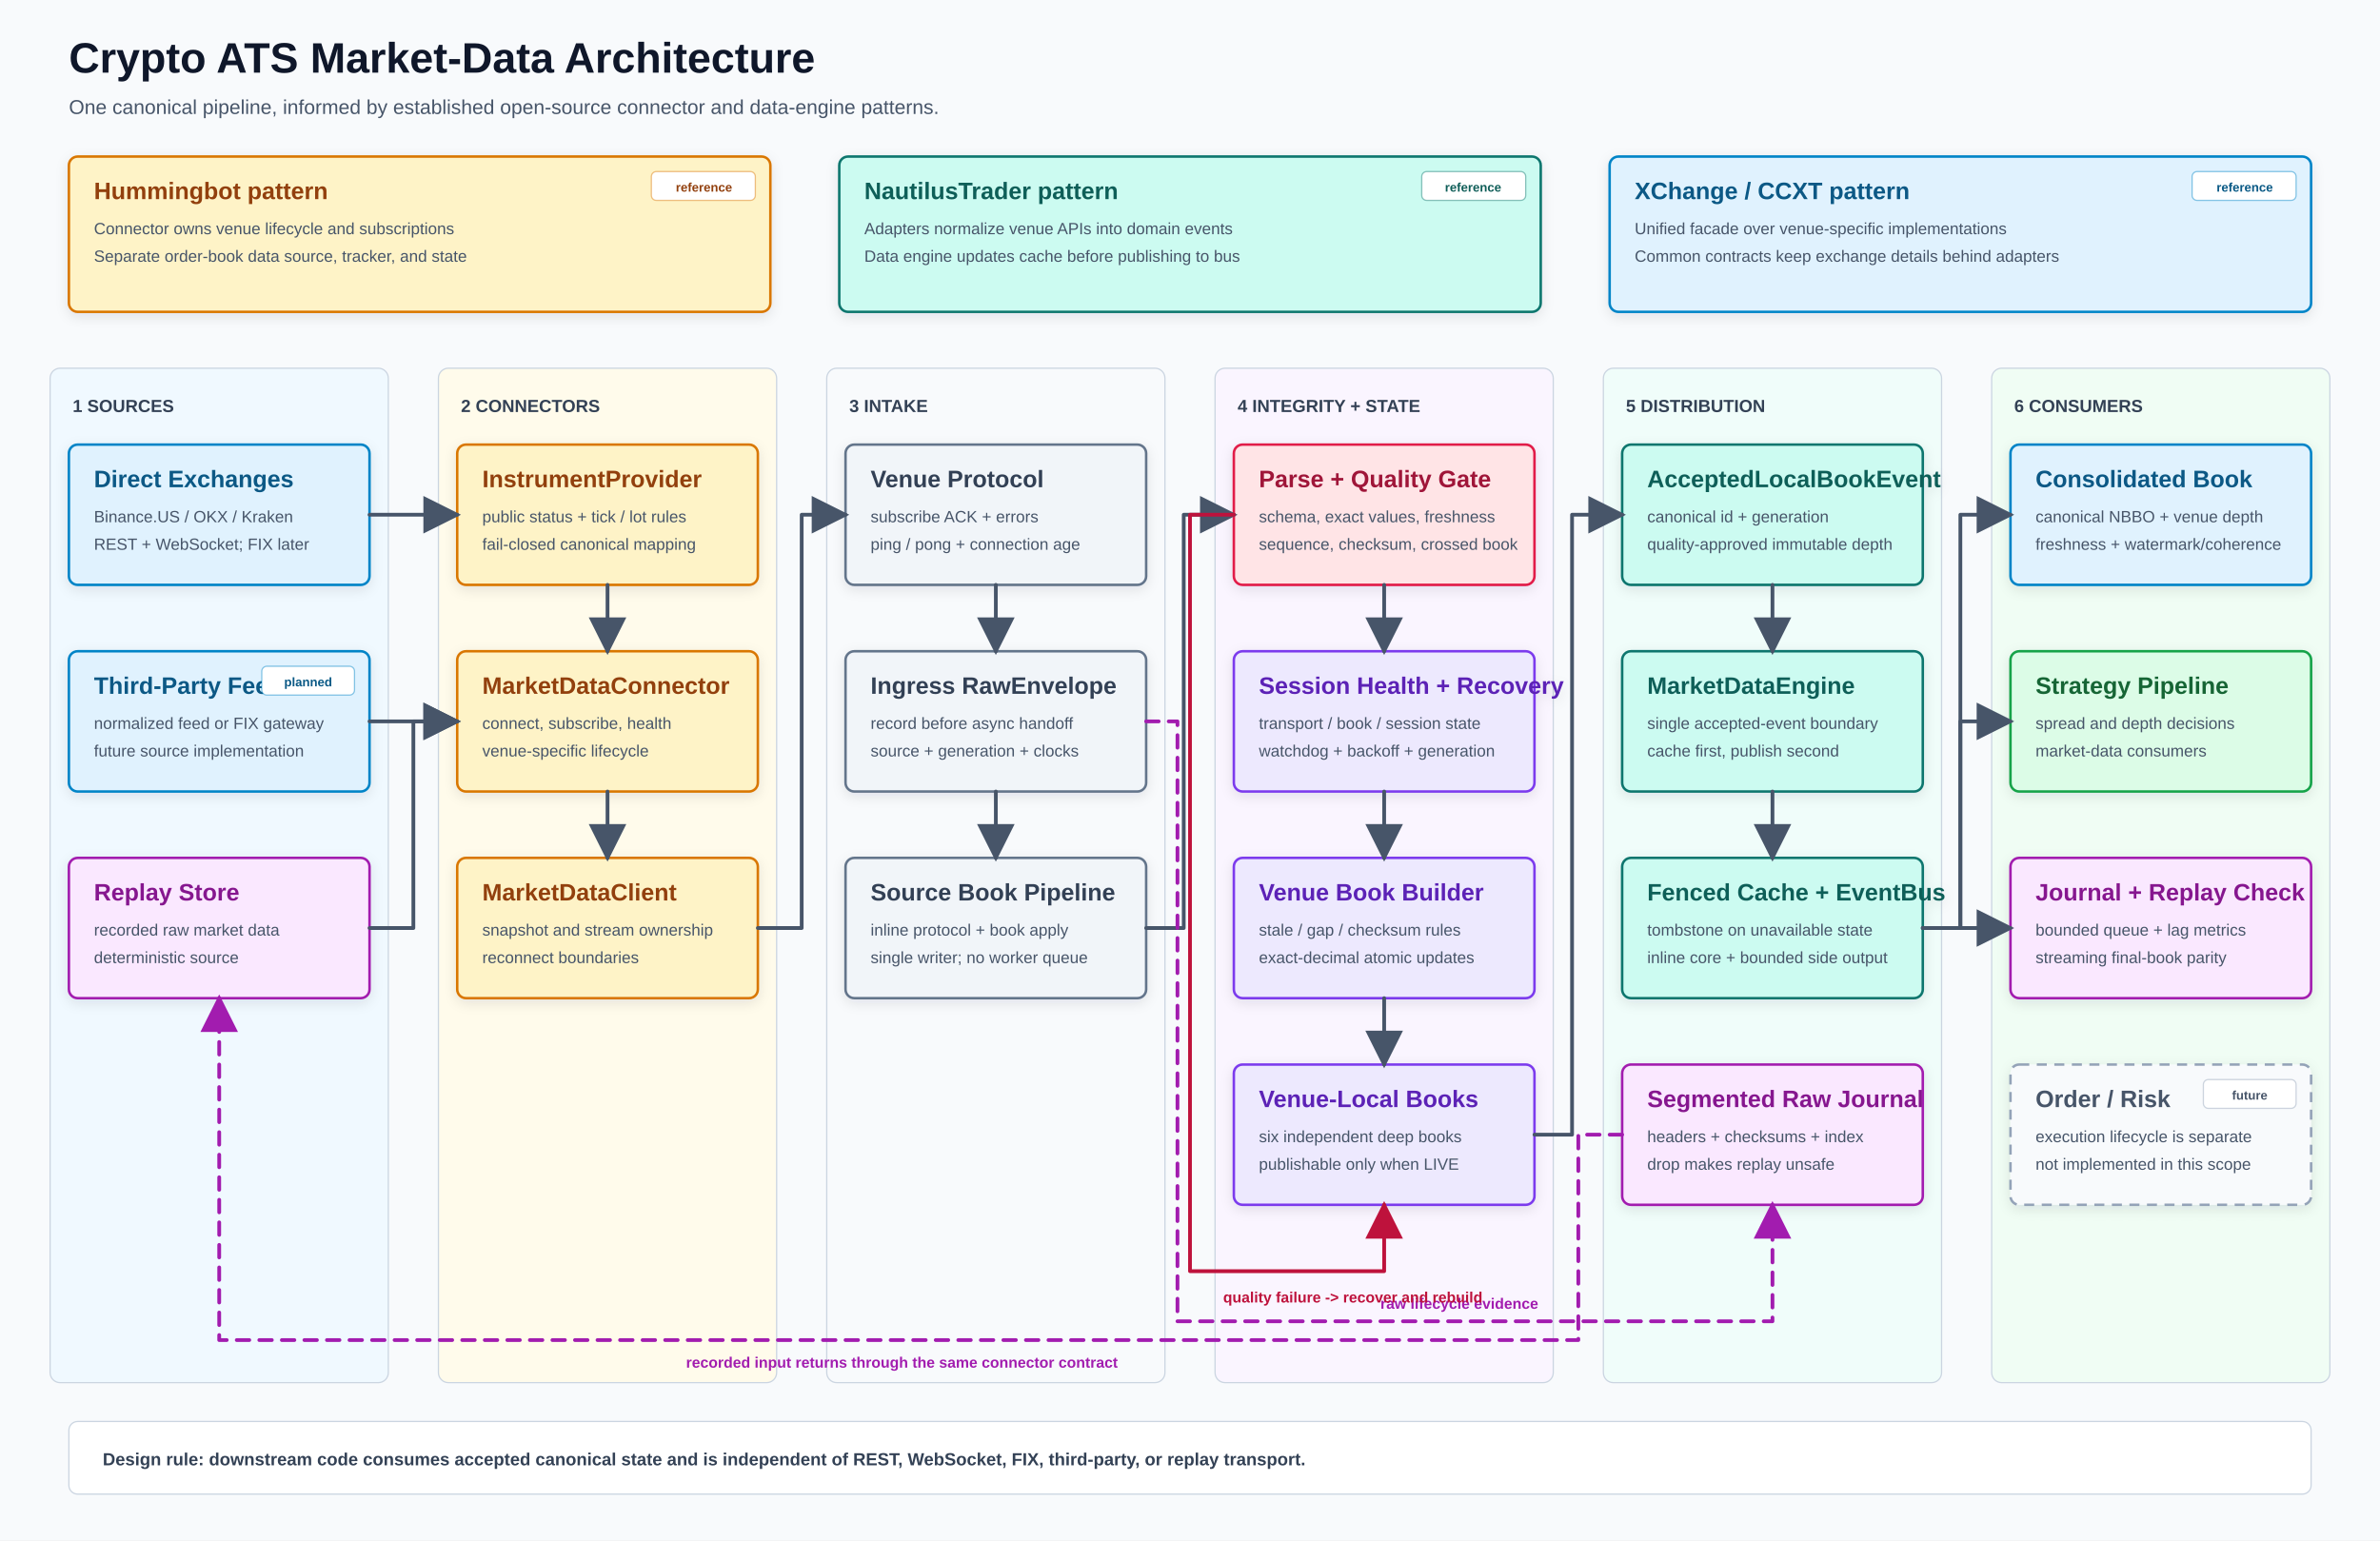
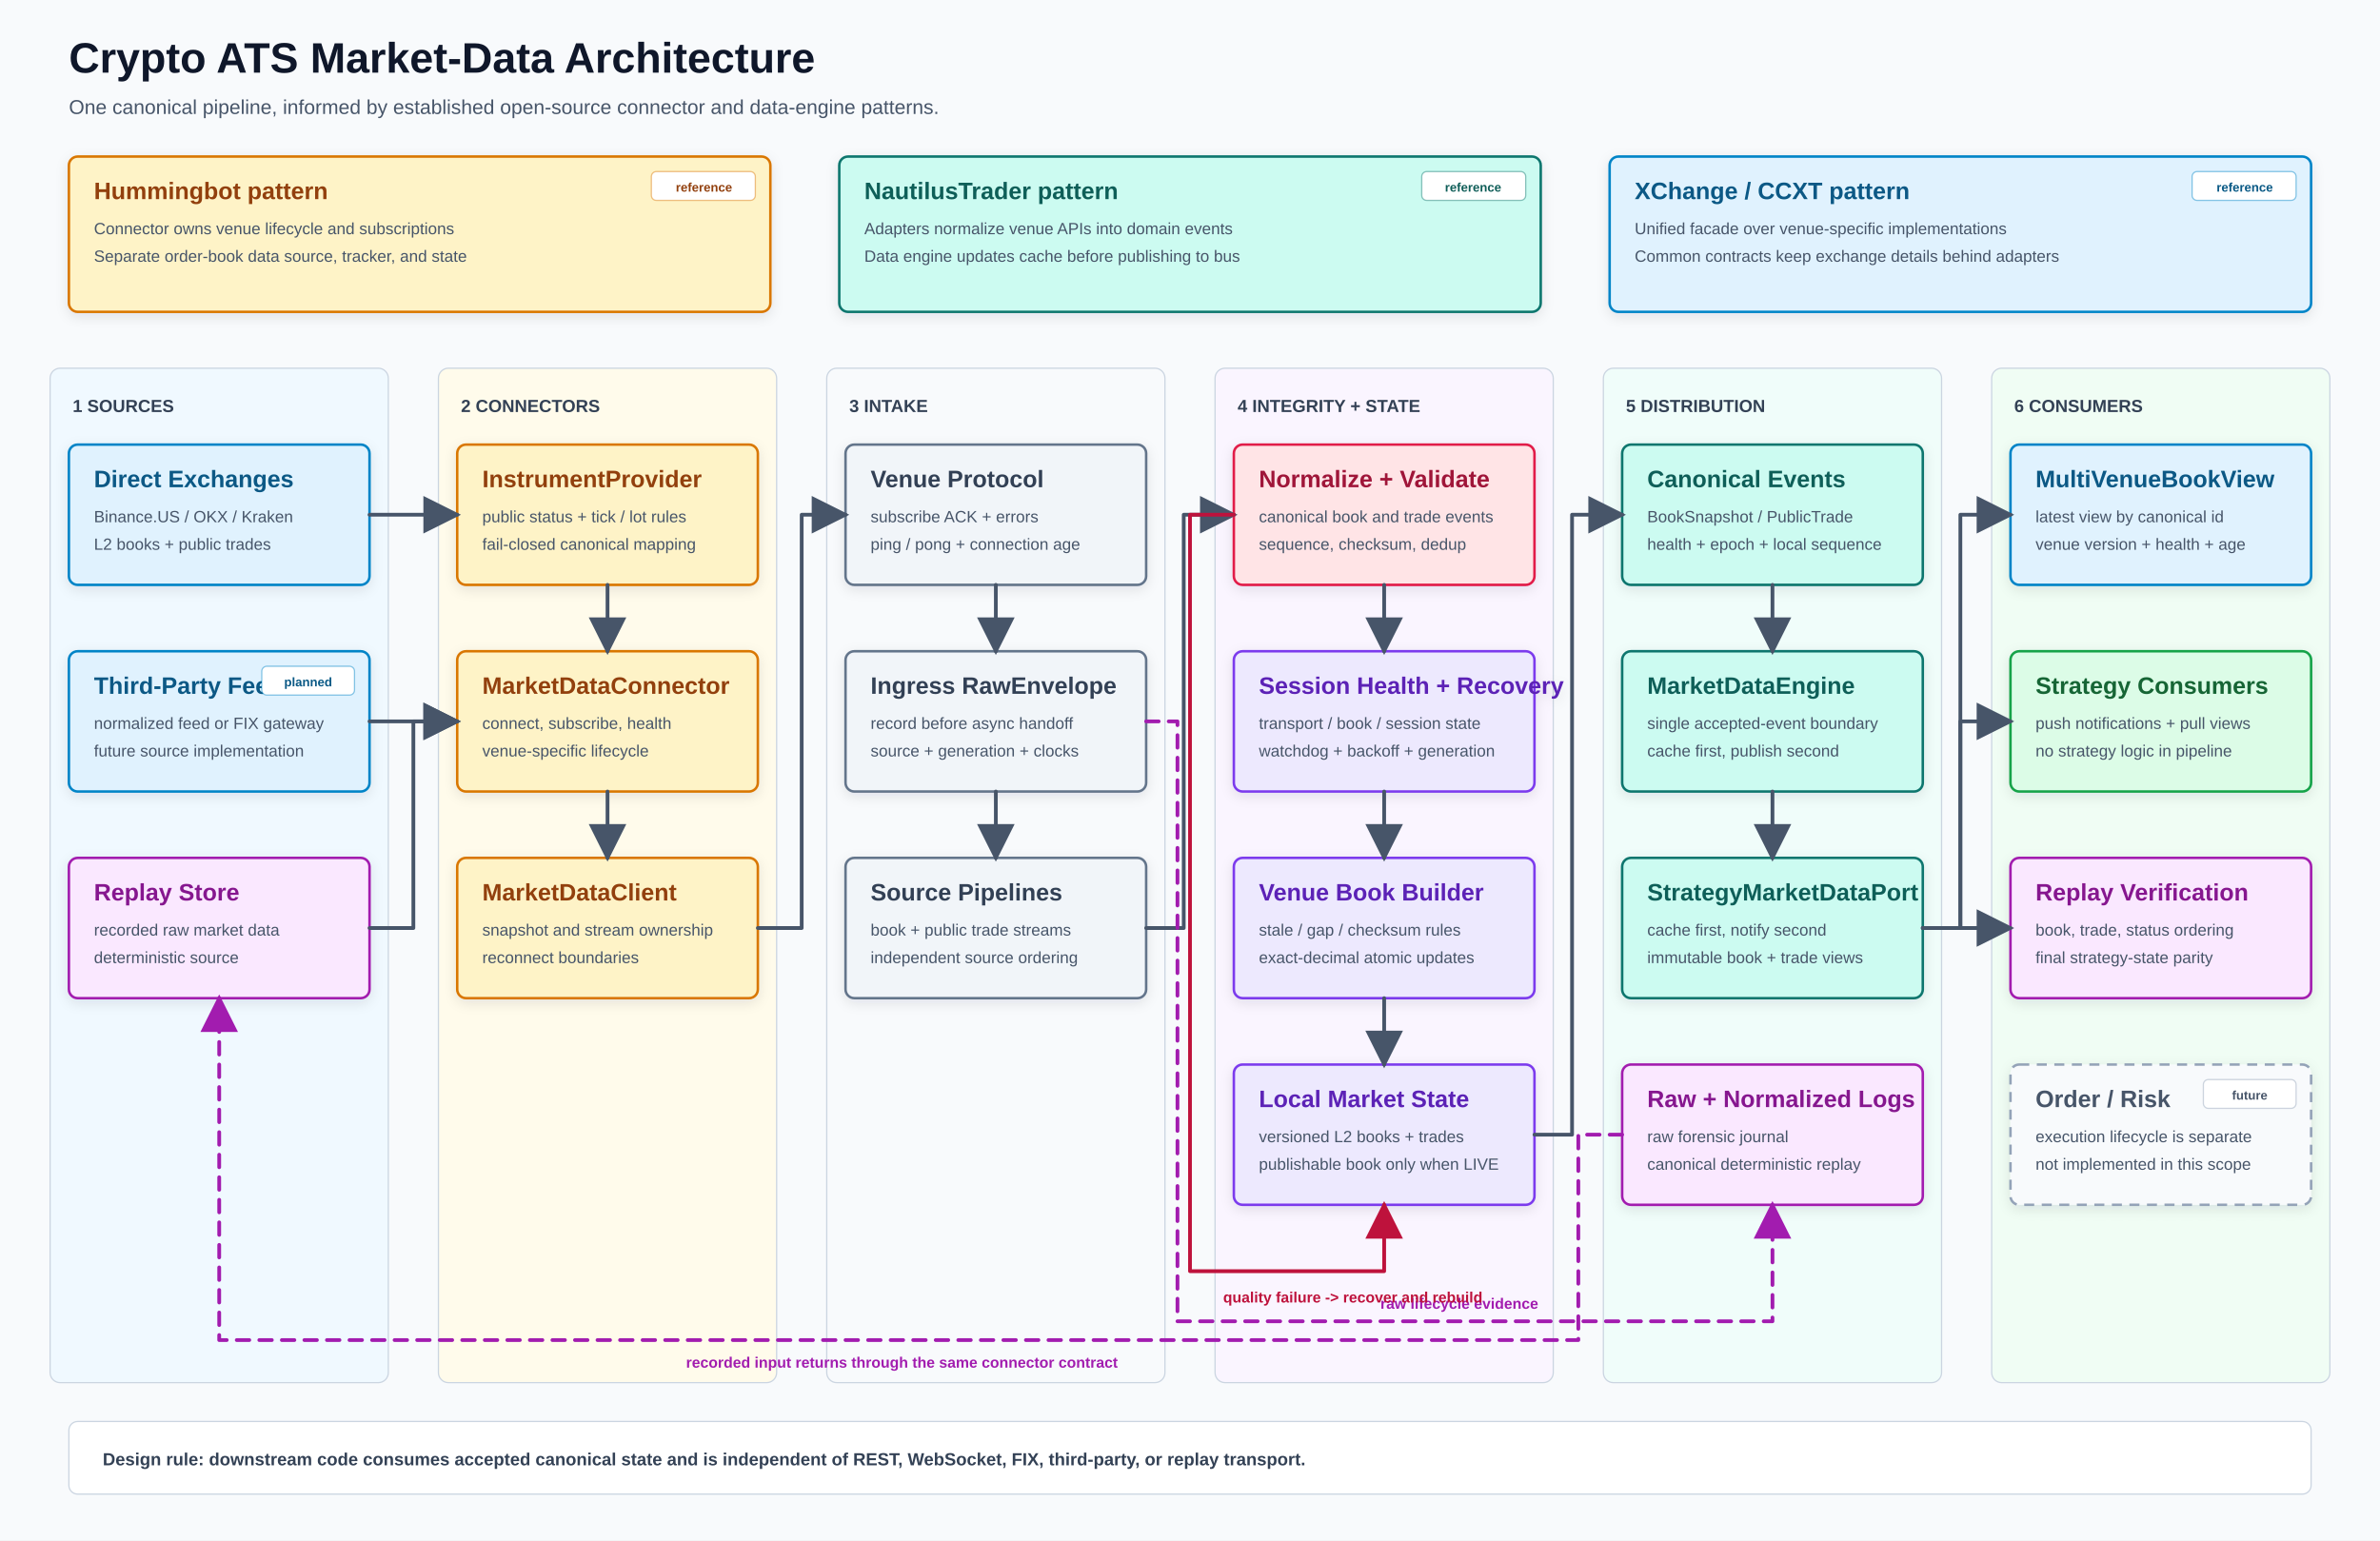
<svg xmlns="http://www.w3.org/2000/svg" width="1900" height="1230" viewBox="0 0 1900 1230" role="img" aria-labelledby="title desc">
  <defs>
    <marker id="arrow" markerWidth="12" markerHeight="12" refX="10" refY="6" orient="auto" markerUnits="strokeWidth">
      <path d="M1 1 L11 6 L1 11 Z" fill="#475569" />
    </marker>
    <marker id="failure-arrow" markerWidth="12" markerHeight="12" refX="10" refY="6" orient="auto" markerUnits="strokeWidth">
      <path d="M1 1 L11 6 L1 11 Z" fill="#be123c" />
    </marker>
    <marker id="replay-arrow" markerWidth="12" markerHeight="12" refX="10" refY="6" orient="auto" markerUnits="strokeWidth">
      <path d="M1 1 L11 6 L1 11 Z" fill="#a21caf" />
    </marker>
    <filter id="shadow" x="-15%" y="-15%" width="130%" height="140%">
      <feDropShadow dx="0" dy="3" stdDeviation="5" flood-color="#0f172a" flood-opacity="0.10" />
    </filter>
  </defs>
  <rect width="1900" height="1230" fill="#f8fafc" />
  <text x="55" y="58" font-family="Arial, sans-serif" font-size="34" font-weight="700" fill="#0f172a" text-anchor="start">Crypto ATS Market-Data Architecture</text>
  <text x="55" y="91" font-family="Arial, sans-serif" font-size="16" font-weight="400" fill="#475569" text-anchor="start">One canonical pipeline, informed by established open-source connector and data-engine patterns.</text>
  <g filter="url(#shadow)">
    <rect x="55" y="125" width="560" height="124" rx="7" fill="#fef3c7" stroke="#d97706" stroke-width="2" />
    <text x="75" y="159" font-family="Arial, sans-serif" font-size="19" font-weight="700" fill="#92400e" text-anchor="start">Hummingbot pattern</text>
    <text x="75" y="187" font-family="Arial, sans-serif" font-size="13" font-weight="400" fill="#475569" text-anchor="start">Connector owns venue lifecycle and subscriptions</text>
    <text x="75" y="209" font-family="Arial, sans-serif" font-size="13" font-weight="400" fill="#475569" text-anchor="start">Separate order-book data source, tracker, and state</text>
    <rect x="520" y="137" width="83" height="23" rx="4" fill="#ffffff" stroke="#d97706" stroke-opacity="0.45" />
    <text x="562" y="153" font-family="Arial, sans-serif" font-size="10" font-weight="700" fill="#92400e" text-anchor="middle">reference</text>
  </g>
  <g filter="url(#shadow)">
    <rect x="670" y="125" width="560" height="124" rx="7" fill="#ccfbf1" stroke="#0f766e" stroke-width="2" />
    <text x="690" y="159" font-family="Arial, sans-serif" font-size="19" font-weight="700" fill="#115e59" text-anchor="start">NautilusTrader pattern</text>
    <text x="690" y="187" font-family="Arial, sans-serif" font-size="13" font-weight="400" fill="#475569" text-anchor="start">Adapters normalize venue APIs into domain events</text>
    <text x="690" y="209" font-family="Arial, sans-serif" font-size="13" font-weight="400" fill="#475569" text-anchor="start">Data engine updates cache before publishing to bus</text>
    <rect x="1135" y="137" width="83" height="23" rx="4" fill="#ffffff" stroke="#0f766e" stroke-opacity="0.45" />
    <text x="1176" y="153" font-family="Arial, sans-serif" font-size="10" font-weight="700" fill="#115e59" text-anchor="middle">reference</text>
  </g>
  <g filter="url(#shadow)">
    <rect x="1285" y="125" width="560" height="124" rx="7" fill="#e0f2fe" stroke="#0284c7" stroke-width="2" />
    <text x="1305" y="159" font-family="Arial, sans-serif" font-size="19" font-weight="700" fill="#075985" text-anchor="start">XChange / CCXT pattern</text>
    <text x="1305" y="187" font-family="Arial, sans-serif" font-size="13" font-weight="400" fill="#475569" text-anchor="start">Unified facade over venue-specific implementations</text>
    <text x="1305" y="209" font-family="Arial, sans-serif" font-size="13" font-weight="400" fill="#475569" text-anchor="start">Common contracts keep exchange details behind adapters</text>
    <rect x="1750" y="137" width="83" height="23" rx="4" fill="#ffffff" stroke="#0284c7" stroke-opacity="0.45" />
    <text x="1792" y="153" font-family="Arial, sans-serif" font-size="10" font-weight="700" fill="#075985" text-anchor="middle">reference</text>
  </g>
  <rect x="40" y="294" width="270" height="810" rx="8" fill="#f0f9ff" stroke="#cbd5e1" />
  <text x="58" y="329" font-family="Arial, sans-serif" font-size="14" font-weight="700" fill="#334155" text-anchor="start">1  SOURCES</text>
  <rect x="350" y="294" width="270" height="810" rx="8" fill="#fffbeb" stroke="#cbd5e1" />
  <text x="368" y="329" font-family="Arial, sans-serif" font-size="14" font-weight="700" fill="#334155" text-anchor="start">2  CONNECTORS</text>
  <rect x="660" y="294" width="270" height="810" rx="8" fill="#f8fafc" stroke="#cbd5e1" />
  <text x="678" y="329" font-family="Arial, sans-serif" font-size="14" font-weight="700" fill="#334155" text-anchor="start">3  INTAKE</text>
  <rect x="970" y="294" width="270" height="810" rx="8" fill="#faf5ff" stroke="#cbd5e1" />
  <text x="988" y="329" font-family="Arial, sans-serif" font-size="14" font-weight="700" fill="#334155" text-anchor="start">4  INTEGRITY + STATE</text>
  <rect x="1280" y="294" width="270" height="810" rx="8" fill="#f0fdfa" stroke="#cbd5e1" />
  <text x="1298" y="329" font-family="Arial, sans-serif" font-size="14" font-weight="700" fill="#334155" text-anchor="start">5  DISTRIBUTION</text>
  <rect x="1590" y="294" width="270" height="810" rx="8" fill="#f0fdf4" stroke="#cbd5e1" />
  <text x="1608" y="329" font-family="Arial, sans-serif" font-size="14" font-weight="700" fill="#334155" text-anchor="start">6  CONSUMERS</text>
  <g filter="url(#shadow)">
    <rect x="55" y="355" width="240" height="112" rx="7" fill="#e0f2fe" stroke="#0284c7" stroke-width="2" />
    <text x="75" y="389" font-family="Arial, sans-serif" font-size="19" font-weight="700" fill="#075985" text-anchor="start">Direct Exchanges</text>
    <text x="75" y="417" font-family="Arial, sans-serif" font-size="13" font-weight="400" fill="#475569" text-anchor="start">Binance.US / OKX / Kraken</text>
-     <text x="75" y="439" font-family="Arial, sans-serif" font-size="13" font-weight="400" fill="#475569" text-anchor="start">REST + WebSocket; FIX later</text>
+     <text x="75" y="439" font-family="Arial, sans-serif" font-size="13" font-weight="400" fill="#475569" text-anchor="start">L2 books + public trades</text>
  </g>
  <g filter="url(#shadow)">
    <rect x="55" y="520" width="240" height="112" rx="7" fill="#e0f2fe" stroke="#0284c7" stroke-width="2" />
    <text x="75" y="554" font-family="Arial, sans-serif" font-size="19" font-weight="700" fill="#075985" text-anchor="start">Third-Party Feeds</text>
    <text x="75" y="582" font-family="Arial, sans-serif" font-size="13" font-weight="400" fill="#475569" text-anchor="start">normalized feed or FIX gateway</text>
    <text x="75" y="604" font-family="Arial, sans-serif" font-size="13" font-weight="400" fill="#475569" text-anchor="start">future source implementation</text>
    <rect x="209" y="532" width="74" height="23" rx="4" fill="#ffffff" stroke="#0284c7" stroke-opacity="0.45" />
    <text x="246" y="548" font-family="Arial, sans-serif" font-size="10" font-weight="700" fill="#075985" text-anchor="middle">planned</text>
  </g>
  <g filter="url(#shadow)">
    <rect x="55" y="685" width="240" height="112" rx="7" fill="#fae8ff" stroke="#a21caf" stroke-width="2" />
    <text x="75" y="719" font-family="Arial, sans-serif" font-size="19" font-weight="700" fill="#86198f" text-anchor="start">Replay Store</text>
    <text x="75" y="747" font-family="Arial, sans-serif" font-size="13" font-weight="400" fill="#475569" text-anchor="start">recorded raw market data</text>
    <text x="75" y="769" font-family="Arial, sans-serif" font-size="13" font-weight="400" fill="#475569" text-anchor="start">deterministic source</text>
  </g>
  <g filter="url(#shadow)">
    <rect x="365" y="355" width="240" height="112" rx="7" fill="#fef3c7" stroke="#d97706" stroke-width="2" />
    <text x="385" y="389" font-family="Arial, sans-serif" font-size="19" font-weight="700" fill="#92400e" text-anchor="start">InstrumentProvider</text>
    <text x="385" y="417" font-family="Arial, sans-serif" font-size="13" font-weight="400" fill="#475569" text-anchor="start">public status + tick / lot rules</text>
    <text x="385" y="439" font-family="Arial, sans-serif" font-size="13" font-weight="400" fill="#475569" text-anchor="start">fail-closed canonical mapping</text>
  </g>
  <g filter="url(#shadow)">
    <rect x="365" y="520" width="240" height="112" rx="7" fill="#fef3c7" stroke="#d97706" stroke-width="2" />
    <text x="385" y="554" font-family="Arial, sans-serif" font-size="19" font-weight="700" fill="#92400e" text-anchor="start">MarketDataConnector</text>
    <text x="385" y="582" font-family="Arial, sans-serif" font-size="13" font-weight="400" fill="#475569" text-anchor="start">connect, subscribe, health</text>
    <text x="385" y="604" font-family="Arial, sans-serif" font-size="13" font-weight="400" fill="#475569" text-anchor="start">venue-specific lifecycle</text>
  </g>
  <g filter="url(#shadow)">
    <rect x="365" y="685" width="240" height="112" rx="7" fill="#fef3c7" stroke="#d97706" stroke-width="2" />
    <text x="385" y="719" font-family="Arial, sans-serif" font-size="19" font-weight="700" fill="#92400e" text-anchor="start">MarketDataClient</text>
    <text x="385" y="747" font-family="Arial, sans-serif" font-size="13" font-weight="400" fill="#475569" text-anchor="start">snapshot and stream ownership</text>
    <text x="385" y="769" font-family="Arial, sans-serif" font-size="13" font-weight="400" fill="#475569" text-anchor="start">reconnect boundaries</text>
  </g>
  <g filter="url(#shadow)">
    <rect x="675" y="355" width="240" height="112" rx="7" fill="#f1f5f9" stroke="#64748b" stroke-width="2" />
    <text x="695" y="389" font-family="Arial, sans-serif" font-size="19" font-weight="700" fill="#334155" text-anchor="start">Venue Protocol</text>
    <text x="695" y="417" font-family="Arial, sans-serif" font-size="13" font-weight="400" fill="#475569" text-anchor="start">subscribe ACK + errors</text>
    <text x="695" y="439" font-family="Arial, sans-serif" font-size="13" font-weight="400" fill="#475569" text-anchor="start">ping / pong + connection age</text>
  </g>
  <g filter="url(#shadow)">
    <rect x="675" y="520" width="240" height="112" rx="7" fill="#f1f5f9" stroke="#64748b" stroke-width="2" />
    <text x="695" y="554" font-family="Arial, sans-serif" font-size="19" font-weight="700" fill="#334155" text-anchor="start">Ingress RawEnvelope</text>
    <text x="695" y="582" font-family="Arial, sans-serif" font-size="13" font-weight="400" fill="#475569" text-anchor="start">record before async handoff</text>
    <text x="695" y="604" font-family="Arial, sans-serif" font-size="13" font-weight="400" fill="#475569" text-anchor="start">source + generation + clocks</text>
  </g>
  <g filter="url(#shadow)">
    <rect x="675" y="685" width="240" height="112" rx="7" fill="#f1f5f9" stroke="#64748b" stroke-width="2" />
-     <text x="695" y="719" font-family="Arial, sans-serif" font-size="19" font-weight="700" fill="#334155" text-anchor="start">Source Book Pipeline</text>
-     <text x="695" y="747" font-family="Arial, sans-serif" font-size="13" font-weight="400" fill="#475569" text-anchor="start">inline protocol + book apply</text>
-     <text x="695" y="769" font-family="Arial, sans-serif" font-size="13" font-weight="400" fill="#475569" text-anchor="start">single writer; no worker queue</text>
+     <text x="695" y="719" font-family="Arial, sans-serif" font-size="19" font-weight="700" fill="#334155" text-anchor="start">Source Pipelines</text>
+     <text x="695" y="747" font-family="Arial, sans-serif" font-size="13" font-weight="400" fill="#475569" text-anchor="start">book + public trade streams</text>
+     <text x="695" y="769" font-family="Arial, sans-serif" font-size="13" font-weight="400" fill="#475569" text-anchor="start">independent source ordering</text>
  </g>
  <g filter="url(#shadow)">
    <rect x="985" y="355" width="240" height="112" rx="7" fill="#ffe4e6" stroke="#e11d48" stroke-width="2" />
-     <text x="1005" y="389" font-family="Arial, sans-serif" font-size="19" font-weight="700" fill="#9f1239" text-anchor="start">Parse + Quality Gate</text>
-     <text x="1005" y="417" font-family="Arial, sans-serif" font-size="13" font-weight="400" fill="#475569" text-anchor="start">schema, exact values, freshness</text>
-     <text x="1005" y="439" font-family="Arial, sans-serif" font-size="13" font-weight="400" fill="#475569" text-anchor="start">sequence, checksum, crossed book</text>
+     <text x="1005" y="389" font-family="Arial, sans-serif" font-size="19" font-weight="700" fill="#9f1239" text-anchor="start">Normalize + Validate</text>
+     <text x="1005" y="417" font-family="Arial, sans-serif" font-size="13" font-weight="400" fill="#475569" text-anchor="start">canonical book and trade events</text>
+     <text x="1005" y="439" font-family="Arial, sans-serif" font-size="13" font-weight="400" fill="#475569" text-anchor="start">sequence, checksum, dedup</text>
  </g>
  <g filter="url(#shadow)">
    <rect x="985" y="520" width="240" height="112" rx="7" fill="#ede9fe" stroke="#7c3aed" stroke-width="2" />
    <text x="1005" y="554" font-family="Arial, sans-serif" font-size="19" font-weight="700" fill="#5b21b6" text-anchor="start">Session Health + Recovery</text>
    <text x="1005" y="582" font-family="Arial, sans-serif" font-size="13" font-weight="400" fill="#475569" text-anchor="start">transport / book / session state</text>
    <text x="1005" y="604" font-family="Arial, sans-serif" font-size="13" font-weight="400" fill="#475569" text-anchor="start">watchdog + backoff + generation</text>
  </g>
  <g filter="url(#shadow)">
    <rect x="985" y="685" width="240" height="112" rx="7" fill="#ede9fe" stroke="#7c3aed" stroke-width="2" />
    <text x="1005" y="719" font-family="Arial, sans-serif" font-size="19" font-weight="700" fill="#5b21b6" text-anchor="start">Venue Book Builder</text>
    <text x="1005" y="747" font-family="Arial, sans-serif" font-size="13" font-weight="400" fill="#475569" text-anchor="start">stale / gap / checksum rules</text>
    <text x="1005" y="769" font-family="Arial, sans-serif" font-size="13" font-weight="400" fill="#475569" text-anchor="start">exact-decimal atomic updates</text>
  </g>
  <g filter="url(#shadow)">
    <rect x="985" y="850" width="240" height="112" rx="7" fill="#ede9fe" stroke="#7c3aed" stroke-width="2" />
-     <text x="1005" y="884" font-family="Arial, sans-serif" font-size="19" font-weight="700" fill="#5b21b6" text-anchor="start">Venue-Local Books</text>
-     <text x="1005" y="912" font-family="Arial, sans-serif" font-size="13" font-weight="400" fill="#475569" text-anchor="start">six independent deep books</text>
-     <text x="1005" y="934" font-family="Arial, sans-serif" font-size="13" font-weight="400" fill="#475569" text-anchor="start">publishable only when LIVE</text>
+     <text x="1005" y="884" font-family="Arial, sans-serif" font-size="19" font-weight="700" fill="#5b21b6" text-anchor="start">Local Market State</text>
+     <text x="1005" y="912" font-family="Arial, sans-serif" font-size="13" font-weight="400" fill="#475569" text-anchor="start">versioned L2 books + trades</text>
+     <text x="1005" y="934" font-family="Arial, sans-serif" font-size="13" font-weight="400" fill="#475569" text-anchor="start">publishable book only when LIVE</text>
  </g>
  <g filter="url(#shadow)">
    <rect x="1295" y="355" width="240" height="112" rx="7" fill="#ccfbf1" stroke="#0f766e" stroke-width="2" />
-     <text x="1315" y="389" font-family="Arial, sans-serif" font-size="19" font-weight="700" fill="#115e59" text-anchor="start">AcceptedLocalBookEvent</text>
-     <text x="1315" y="417" font-family="Arial, sans-serif" font-size="13" font-weight="400" fill="#475569" text-anchor="start">canonical id + generation</text>
-     <text x="1315" y="439" font-family="Arial, sans-serif" font-size="13" font-weight="400" fill="#475569" text-anchor="start">quality-approved immutable depth</text>
+     <text x="1315" y="389" font-family="Arial, sans-serif" font-size="19" font-weight="700" fill="#115e59" text-anchor="start">Canonical Events</text>
+     <text x="1315" y="417" font-family="Arial, sans-serif" font-size="13" font-weight="400" fill="#475569" text-anchor="start">BookSnapshot / PublicTrade</text>
+     <text x="1315" y="439" font-family="Arial, sans-serif" font-size="13" font-weight="400" fill="#475569" text-anchor="start">health + epoch + local sequence</text>
  </g>
  <g filter="url(#shadow)">
    <rect x="1295" y="520" width="240" height="112" rx="7" fill="#ccfbf1" stroke="#0f766e" stroke-width="2" />
    <text x="1315" y="554" font-family="Arial, sans-serif" font-size="19" font-weight="700" fill="#115e59" text-anchor="start">MarketDataEngine</text>
    <text x="1315" y="582" font-family="Arial, sans-serif" font-size="13" font-weight="400" fill="#475569" text-anchor="start">single accepted-event boundary</text>
    <text x="1315" y="604" font-family="Arial, sans-serif" font-size="13" font-weight="400" fill="#475569" text-anchor="start">cache first, publish second</text>
  </g>
  <g filter="url(#shadow)">
    <rect x="1295" y="685" width="240" height="112" rx="7" fill="#ccfbf1" stroke="#0f766e" stroke-width="2" />
-     <text x="1315" y="719" font-family="Arial, sans-serif" font-size="19" font-weight="700" fill="#115e59" text-anchor="start">Fenced Cache + EventBus</text>
-     <text x="1315" y="747" font-family="Arial, sans-serif" font-size="13" font-weight="400" fill="#475569" text-anchor="start">tombstone on unavailable state</text>
-     <text x="1315" y="769" font-family="Arial, sans-serif" font-size="13" font-weight="400" fill="#475569" text-anchor="start">inline core + bounded side output</text>
+     <text x="1315" y="719" font-family="Arial, sans-serif" font-size="19" font-weight="700" fill="#115e59" text-anchor="start">StrategyMarketDataPort</text>
+     <text x="1315" y="747" font-family="Arial, sans-serif" font-size="13" font-weight="400" fill="#475569" text-anchor="start">cache first, notify second</text>
+     <text x="1315" y="769" font-family="Arial, sans-serif" font-size="13" font-weight="400" fill="#475569" text-anchor="start">immutable book + trade views</text>
  </g>
  <g filter="url(#shadow)">
    <rect x="1295" y="850" width="240" height="112" rx="7" fill="#fae8ff" stroke="#a21caf" stroke-width="2" />
-     <text x="1315" y="884" font-family="Arial, sans-serif" font-size="19" font-weight="700" fill="#86198f" text-anchor="start">Segmented Raw Journal</text>
-     <text x="1315" y="912" font-family="Arial, sans-serif" font-size="13" font-weight="400" fill="#475569" text-anchor="start">headers + checksums + index</text>
-     <text x="1315" y="934" font-family="Arial, sans-serif" font-size="13" font-weight="400" fill="#475569" text-anchor="start">drop makes replay unsafe</text>
+     <text x="1315" y="884" font-family="Arial, sans-serif" font-size="19" font-weight="700" fill="#86198f" text-anchor="start">Raw + Normalized Logs</text>
+     <text x="1315" y="912" font-family="Arial, sans-serif" font-size="13" font-weight="400" fill="#475569" text-anchor="start">raw forensic journal</text>
+     <text x="1315" y="934" font-family="Arial, sans-serif" font-size="13" font-weight="400" fill="#475569" text-anchor="start">canonical deterministic replay</text>
  </g>
  <g filter="url(#shadow)">
    <rect x="1605" y="355" width="240" height="112" rx="7" fill="#e0f2fe" stroke="#0284c7" stroke-width="2" />
-     <text x="1625" y="389" font-family="Arial, sans-serif" font-size="19" font-weight="700" fill="#075985" text-anchor="start">Consolidated Book</text>
-     <text x="1625" y="417" font-family="Arial, sans-serif" font-size="13" font-weight="400" fill="#475569" text-anchor="start">canonical NBBO + venue depth</text>
-     <text x="1625" y="439" font-family="Arial, sans-serif" font-size="13" font-weight="400" fill="#475569" text-anchor="start">freshness + watermark/coherence</text>
+     <text x="1625" y="389" font-family="Arial, sans-serif" font-size="19" font-weight="700" fill="#075985" text-anchor="start">MultiVenueBookView</text>
+     <text x="1625" y="417" font-family="Arial, sans-serif" font-size="13" font-weight="400" fill="#475569" text-anchor="start">latest view by canonical id</text>
+     <text x="1625" y="439" font-family="Arial, sans-serif" font-size="13" font-weight="400" fill="#475569" text-anchor="start">venue version + health + age</text>
  </g>
  <g filter="url(#shadow)">
    <rect x="1605" y="520" width="240" height="112" rx="7" fill="#dcfce7" stroke="#16a34a" stroke-width="2" />
-     <text x="1625" y="554" font-family="Arial, sans-serif" font-size="19" font-weight="700" fill="#166534" text-anchor="start">Strategy Pipeline</text>
-     <text x="1625" y="582" font-family="Arial, sans-serif" font-size="13" font-weight="400" fill="#475569" text-anchor="start">spread and depth decisions</text>
-     <text x="1625" y="604" font-family="Arial, sans-serif" font-size="13" font-weight="400" fill="#475569" text-anchor="start">market-data consumers</text>
+     <text x="1625" y="554" font-family="Arial, sans-serif" font-size="19" font-weight="700" fill="#166534" text-anchor="start">Strategy Consumers</text>
+     <text x="1625" y="582" font-family="Arial, sans-serif" font-size="13" font-weight="400" fill="#475569" text-anchor="start">push notifications + pull views</text>
+     <text x="1625" y="604" font-family="Arial, sans-serif" font-size="13" font-weight="400" fill="#475569" text-anchor="start">no strategy logic in pipeline</text>
  </g>
  <g filter="url(#shadow)">
    <rect x="1605" y="685" width="240" height="112" rx="7" fill="#fae8ff" stroke="#a21caf" stroke-width="2" />
-     <text x="1625" y="719" font-family="Arial, sans-serif" font-size="19" font-weight="700" fill="#86198f" text-anchor="start">Journal + Replay Check</text>
-     <text x="1625" y="747" font-family="Arial, sans-serif" font-size="13" font-weight="400" fill="#475569" text-anchor="start">bounded queue + lag metrics</text>
-     <text x="1625" y="769" font-family="Arial, sans-serif" font-size="13" font-weight="400" fill="#475569" text-anchor="start">streaming final-book parity</text>
+     <text x="1625" y="719" font-family="Arial, sans-serif" font-size="19" font-weight="700" fill="#86198f" text-anchor="start">Replay Verification</text>
+     <text x="1625" y="747" font-family="Arial, sans-serif" font-size="13" font-weight="400" fill="#475569" text-anchor="start">book, trade, status ordering</text>
+     <text x="1625" y="769" font-family="Arial, sans-serif" font-size="13" font-weight="400" fill="#475569" text-anchor="start">final strategy-state parity</text>
  </g>
  <g filter="url(#shadow)">
    <rect x="1605" y="850" width="240" height="112" rx="7" fill="#f8fafc" stroke="#94a3b8" stroke-width="2" stroke-dasharray="8 6" />
    <text x="1625" y="884" font-family="Arial, sans-serif" font-size="19" font-weight="700" fill="#475569" text-anchor="start">Order / Risk</text>
    <text x="1625" y="912" font-family="Arial, sans-serif" font-size="13" font-weight="400" fill="#475569" text-anchor="start">execution lifecycle is separate</text>
    <text x="1625" y="934" font-family="Arial, sans-serif" font-size="13" font-weight="400" fill="#475569" text-anchor="start">not implemented in this scope</text>
    <rect x="1759" y="862" width="74" height="23" rx="4" fill="#ffffff" stroke="#94a3b8" stroke-opacity="0.45" />
    <text x="1796" y="878" font-family="Arial, sans-serif" font-size="10" font-weight="700" fill="#475569" text-anchor="middle">future</text>
  </g>
  <path d="M295 411 H365" fill="none" stroke="#475569" stroke-width="3" stroke-linecap="round" stroke-linejoin="round" marker-end="url(#arrow)" />
  <path d="M295 576 H330 V576 H365" fill="none" stroke="#475569" stroke-width="3" stroke-linecap="round" stroke-linejoin="round" marker-end="url(#arrow)" />
  <path d="M295 741 H330 V576 H365" fill="none" stroke="#475569" stroke-width="3" stroke-linecap="round" stroke-linejoin="round" marker-end="url(#arrow)" />
  <path d="M485 467 V520" fill="none" stroke="#475569" stroke-width="3" stroke-linecap="round" stroke-linejoin="round" marker-end="url(#arrow)" />
  <path d="M485 632 V685" fill="none" stroke="#475569" stroke-width="3" stroke-linecap="round" stroke-linejoin="round" marker-end="url(#arrow)" />
  <path d="M605 741 H640 V411 H675" fill="none" stroke="#475569" stroke-width="3" stroke-linecap="round" stroke-linejoin="round" marker-end="url(#arrow)" />
  <path d="M795 467 V520" fill="none" stroke="#475569" stroke-width="3" stroke-linecap="round" stroke-linejoin="round" marker-end="url(#arrow)" />
  <path d="M795 632 V685" fill="none" stroke="#475569" stroke-width="3" stroke-linecap="round" stroke-linejoin="round" marker-end="url(#arrow)" />
  <path d="M915 741 H945 V411 H985" fill="none" stroke="#475569" stroke-width="3" stroke-linecap="round" stroke-linejoin="round" marker-end="url(#arrow)" />
  <path d="M1105 467 V520" fill="none" stroke="#475569" stroke-width="3" stroke-linecap="round" stroke-linejoin="round" marker-end="url(#arrow)" />
  <path d="M1105 632 V685" fill="none" stroke="#475569" stroke-width="3" stroke-linecap="round" stroke-linejoin="round" marker-end="url(#arrow)" />
  <path d="M1105 797 V850" fill="none" stroke="#475569" stroke-width="3" stroke-linecap="round" stroke-linejoin="round" marker-end="url(#arrow)" />
  <path d="M1225 906 H1255 V411 H1295" fill="none" stroke="#475569" stroke-width="3" stroke-linecap="round" stroke-linejoin="round" marker-end="url(#arrow)" />
  <path d="M1415 467 V520" fill="none" stroke="#475569" stroke-width="3" stroke-linecap="round" stroke-linejoin="round" marker-end="url(#arrow)" />
  <path d="M1415 632 V685" fill="none" stroke="#475569" stroke-width="3" stroke-linecap="round" stroke-linejoin="round" marker-end="url(#arrow)" />
  <path d="M1535 741 H1565 V411 H1605" fill="none" stroke="#475569" stroke-width="3" stroke-linecap="round" stroke-linejoin="round" marker-end="url(#arrow)" />
  <path d="M1535 741 H1565 V576 H1605" fill="none" stroke="#475569" stroke-width="3" stroke-linecap="round" stroke-linejoin="round" marker-end="url(#arrow)" />
  <path d="M1535 741 H1605" fill="none" stroke="#475569" stroke-width="3" stroke-linecap="round" stroke-linejoin="round" marker-end="url(#arrow)" />
  <path d="M915 576 H940 V1055 H1415 V962" fill="none" stroke="#a21caf" stroke-width="3" stroke-linecap="round" stroke-linejoin="round" stroke-dasharray="10 8" marker-end="url(#replay-arrow)" />
  <text x="1165" y="1045" font-family="Arial, sans-serif" font-size="12" font-weight="700" fill="#a21caf" text-anchor="middle">raw lifecycle evidence</text>
  <path d="M985 411 H950 V1015 H1105 V962" fill="none" stroke="#be123c" stroke-width="3" stroke-linecap="round" stroke-linejoin="round" marker-end="url(#failure-arrow)" />
  <text x="1080" y="1040" font-family="Arial, sans-serif" font-size="12" font-weight="700" fill="#be123c" text-anchor="middle">quality failure -&gt; recover and rebuild</text>
  <path d="M1295 906 H1260 V1070 H175 V797" fill="none" stroke="#a21caf" stroke-width="3" stroke-linecap="round" stroke-linejoin="round" stroke-dasharray="10 8" marker-end="url(#replay-arrow)" />
  <text x="720" y="1092" font-family="Arial, sans-serif" font-size="12" font-weight="700" fill="#a21caf" text-anchor="middle">recorded input returns through the same connector contract</text>
  <rect x="55" y="1135" width="1790" height="58" rx="7" fill="#ffffff" stroke="#cbd5e1" />
  <text x="82" y="1170" font-family="Arial, sans-serif" font-size="14" font-weight="700" fill="#334155" text-anchor="start">Design rule: downstream code consumes accepted canonical state and is independent of REST, WebSocket, FIX, third-party, or replay transport.</text>
</svg>
